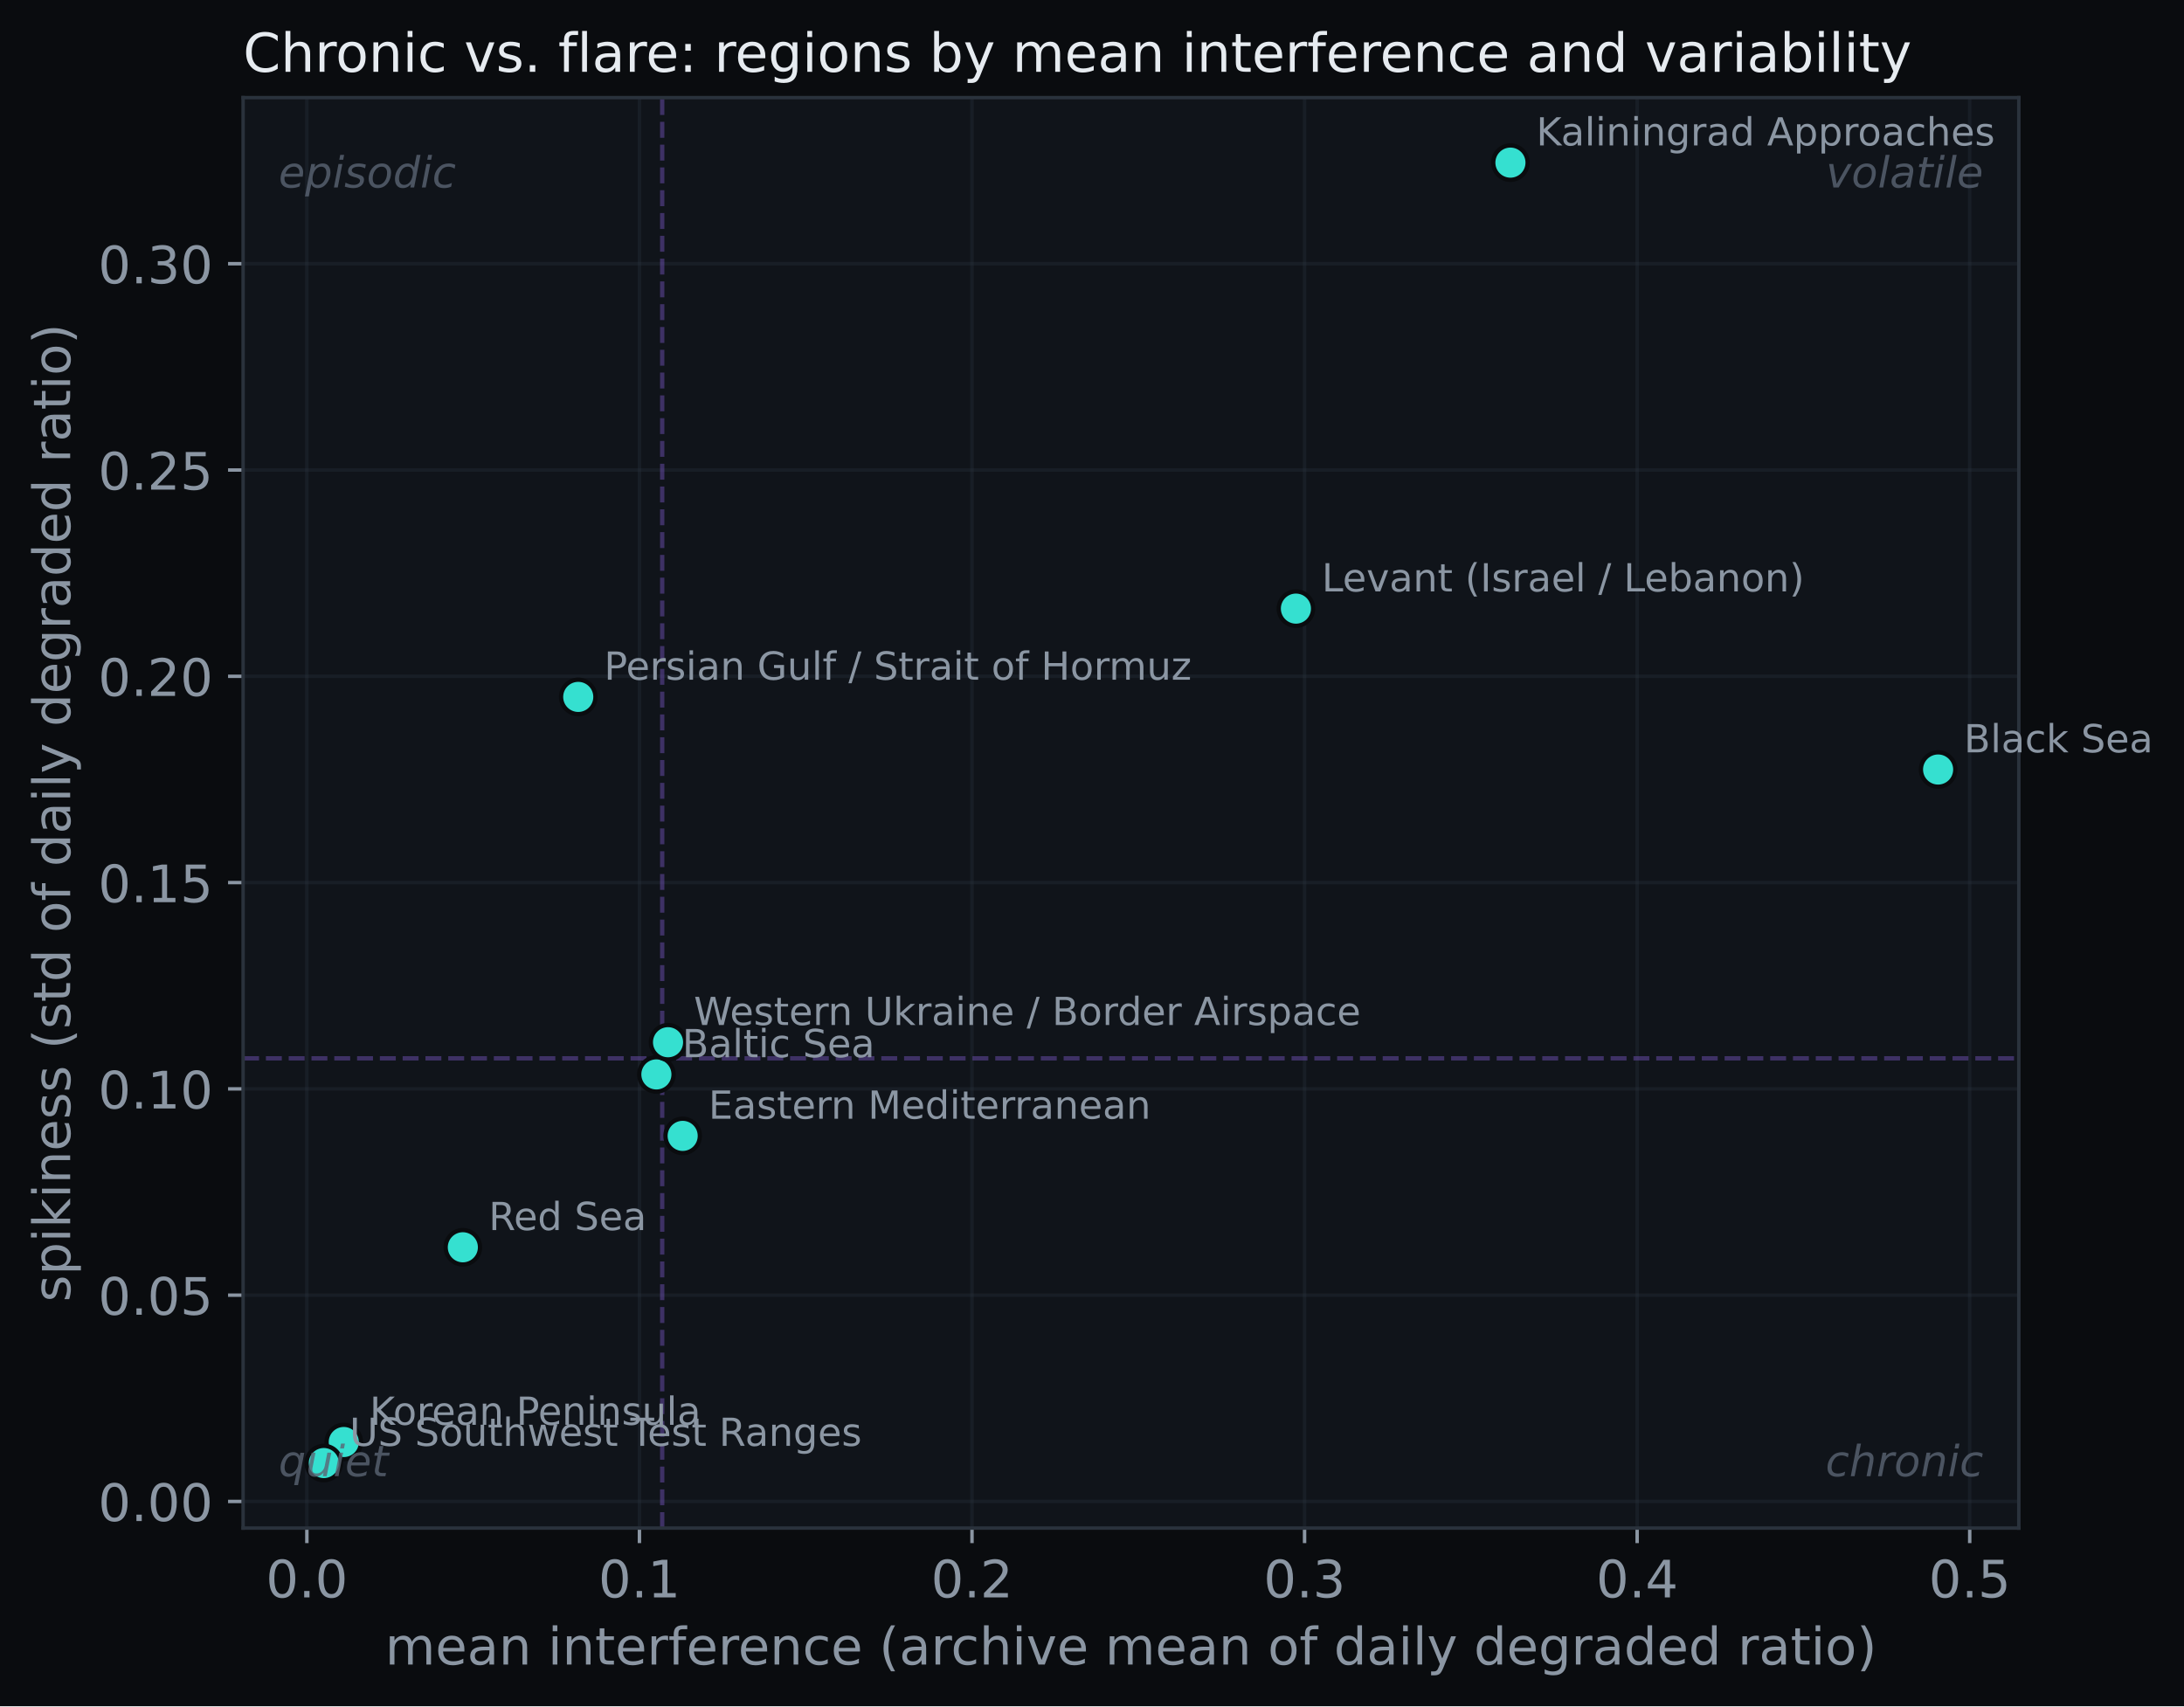
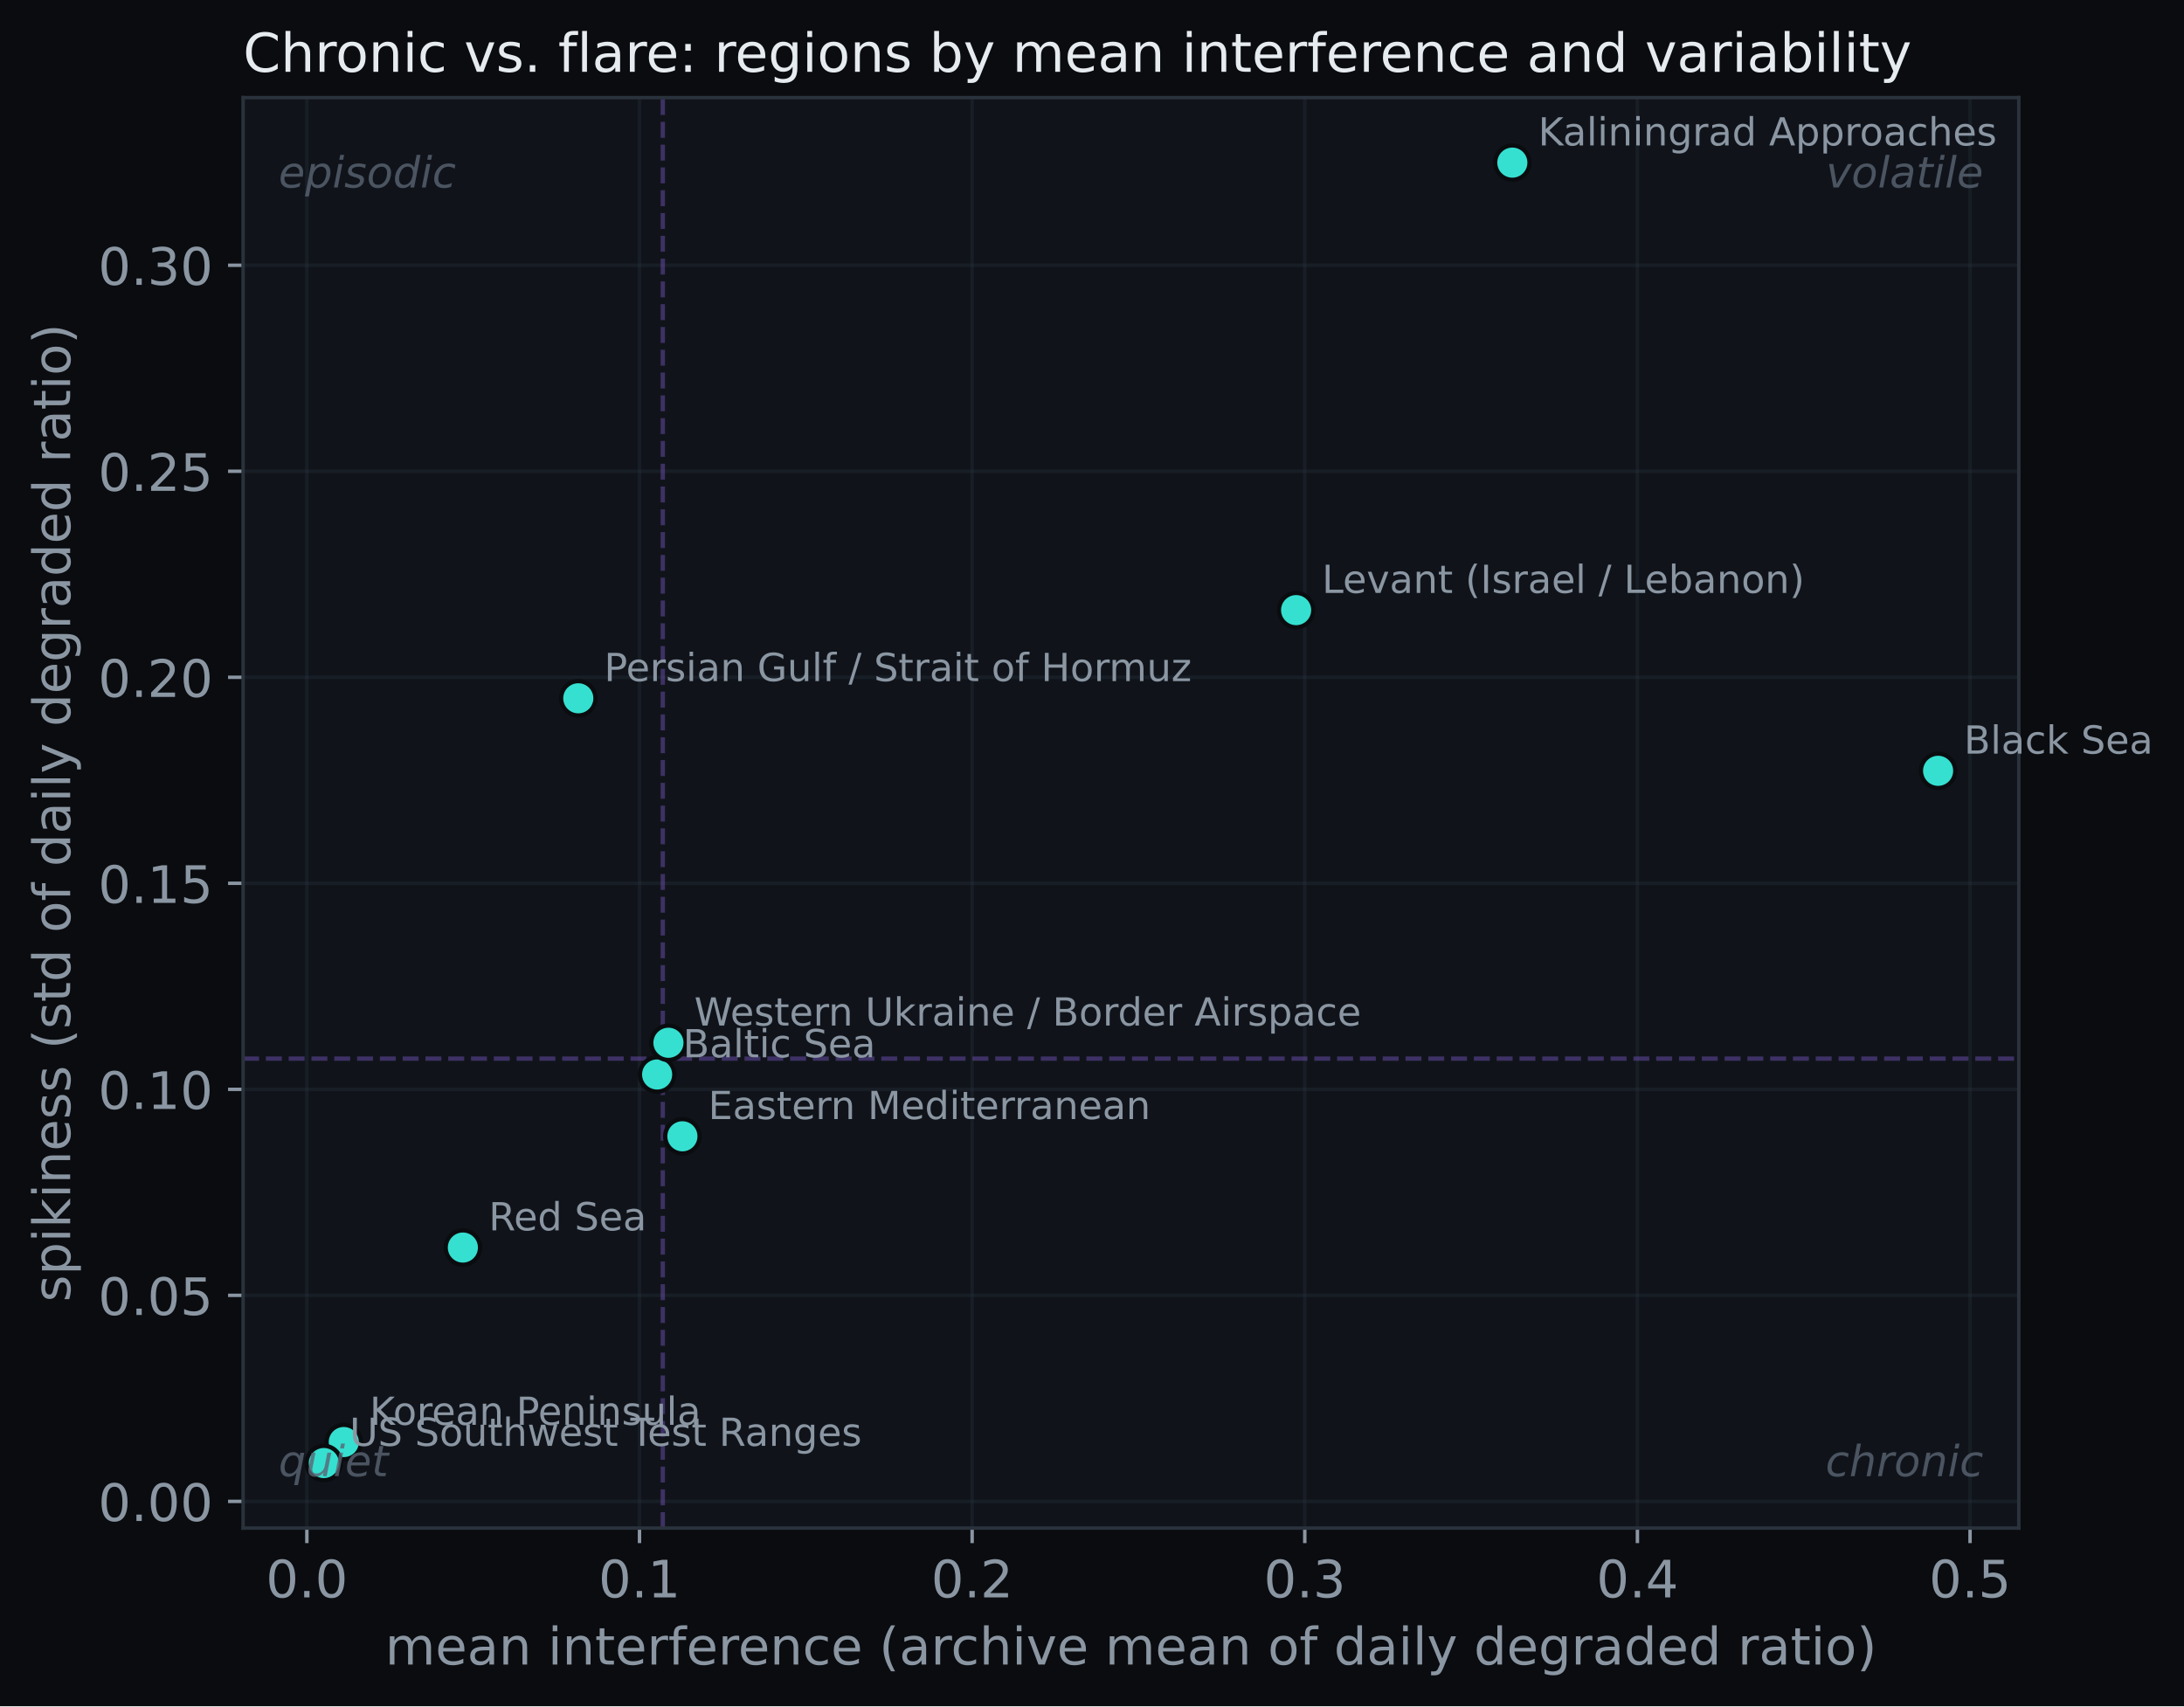
<svg xmlns="http://www.w3.org/2000/svg" xmlns:xlink="http://www.w3.org/1999/xlink" width="507.861pt" height="396.766pt" viewBox="0 0 507.861 396.766" version="1.1">
  <defs>
    <style type="text/css">*{stroke-linejoin: round; stroke-linecap: butt}</style>
  </defs>
  <g id="figure_1">
    <g id="patch_1">
      <path d="M 0 396.766  L 507.861 396.766  L 507.861 0  L 0 0  z " style="fill: #0a0c0f" />
    </g>
    <g id="axes_1">
      <g id="patch_2">
        <path d="M 56.532 355.338  L 469.452 355.338  L 469.452 22.698  L 56.532 22.698  z " style="fill: #10141a" />
      </g>
      <g id="matplotlib.axis_1">
        <g id="xtick_1">
          <g id="line2d_1">
-             <path d="M 71.358 355.338  L 71.358 22.698  " clip-path="url(#pd56197a560)" style="fill: none; stroke: #2a323c; stroke-opacity: 0.35; stroke-width: 0.8; stroke-linecap: square" />
+             <path d="M 71.357 355.338  L 71.357 22.698  " clip-path="url(#p5ee7ee4a9e)" style="fill: none; stroke: #2a323c; stroke-opacity: 0.35; stroke-width: 0.8; stroke-linecap: square" />
          </g>
          <g id="line2d_2">
            <defs>
-               <path id="ma269013136" d="M 0 0  L 0 3.5  " style="stroke: #8b96a3; stroke-width: 0.8" />
+               <path id="m06dfb34350" d="M 0 0  L 0 3.5  " style="stroke: #8b96a3; stroke-width: 0.8" />
            </defs>
            <g>
-               <use xlink:href="#ma269013136" x="71.358" y="355.338" style="fill: #8b96a3; stroke: #8b96a3; stroke-width: 0.8" />
+               <use xlink:href="#m06dfb34350" x="71.357" y="355.338" style="fill: #8b96a3; stroke: #8b96a3; stroke-width: 0.8" />
            </g>
          </g>
          <g id="text_1">
-             <text style="font-size: 12px; font-family: 'DejaVu Sans'; text-anchor: middle; fill: #8b96a3" x="71.358" y="371.456" transform="rotate(-0 71.35753 371.4562)">0.0</text>
+             <text style="font-size: 12px; font-family: 'DejaVu Sans'; text-anchor: middle; fill: #8b96a3" x="71.357" y="371.456" transform="rotate(-0 71.35672 371.4562)">0.0</text>
          </g>
        </g>
        <g id="xtick_2">
          <g id="line2d_3">
-             <path d="M 148.692 355.338  L 148.692 22.698  " clip-path="url(#pd56197a560)" style="fill: none; stroke: #2a323c; stroke-opacity: 0.35; stroke-width: 0.8; stroke-linecap: square" />
+             <path d="M 148.707 355.338  L 148.707 22.698  " clip-path="url(#p5ee7ee4a9e)" style="fill: none; stroke: #2a323c; stroke-opacity: 0.35; stroke-width: 0.8; stroke-linecap: square" />
          </g>
          <g id="line2d_4">
            <g>
-               <use xlink:href="#ma269013136" x="148.692" y="355.338" style="fill: #8b96a3; stroke: #8b96a3; stroke-width: 0.8" />
+               <use xlink:href="#m06dfb34350" x="148.707" y="355.338" style="fill: #8b96a3; stroke: #8b96a3; stroke-width: 0.8" />
            </g>
          </g>
          <g id="text_2">
-             <text style="font-size: 12px; font-family: 'DejaVu Sans'; text-anchor: middle; fill: #8b96a3" x="148.692" y="371.456" transform="rotate(-0 148.6921 371.4562)">0.1</text>
+             <text style="font-size: 12px; font-family: 'DejaVu Sans'; text-anchor: middle; fill: #8b96a3" x="148.707" y="371.456" transform="rotate(-0 148.7072 371.4562)">0.1</text>
          </g>
        </g>
        <g id="xtick_3">
          <g id="line2d_5">
-             <path d="M 226.027 355.338  L 226.027 22.698  " clip-path="url(#pd56197a560)" style="fill: none; stroke: #2a323c; stroke-opacity: 0.35; stroke-width: 0.8; stroke-linecap: square" />
+             <path d="M 226.058 355.338  L 226.058 22.698  " clip-path="url(#p5ee7ee4a9e)" style="fill: none; stroke: #2a323c; stroke-opacity: 0.35; stroke-width: 0.8; stroke-linecap: square" />
          </g>
          <g id="line2d_6">
            <g>
-               <use xlink:href="#ma269013136" x="226.027" y="355.338" style="fill: #8b96a3; stroke: #8b96a3; stroke-width: 0.8" />
+               <use xlink:href="#m06dfb34350" x="226.058" y="355.338" style="fill: #8b96a3; stroke: #8b96a3; stroke-width: 0.8" />
            </g>
          </g>
          <g id="text_3">
-             <text style="font-size: 12px; font-family: 'DejaVu Sans'; text-anchor: middle; fill: #8b96a3" x="226.027" y="371.456" transform="rotate(-0 226.0266 371.4562)">0.2</text>
+             <text style="font-size: 12px; font-family: 'DejaVu Sans'; text-anchor: middle; fill: #8b96a3" x="226.058" y="371.456" transform="rotate(-0 226.0577 371.4562)">0.2</text>
          </g>
        </g>
        <g id="xtick_4">
          <g id="line2d_7">
-             <path d="M 303.361 355.338  L 303.361 22.698  " clip-path="url(#pd56197a560)" style="fill: none; stroke: #2a323c; stroke-opacity: 0.35; stroke-width: 0.8; stroke-linecap: square" />
+             <path d="M 303.408 355.338  L 303.408 22.698  " clip-path="url(#p5ee7ee4a9e)" style="fill: none; stroke: #2a323c; stroke-opacity: 0.35; stroke-width: 0.8; stroke-linecap: square" />
          </g>
          <g id="line2d_8">
            <g>
-               <use xlink:href="#ma269013136" x="303.361" y="355.338" style="fill: #8b96a3; stroke: #8b96a3; stroke-width: 0.8" />
+               <use xlink:href="#m06dfb34350" x="303.408" y="355.338" style="fill: #8b96a3; stroke: #8b96a3; stroke-width: 0.8" />
            </g>
          </g>
          <g id="text_4">
-             <text style="font-size: 12px; font-family: 'DejaVu Sans'; text-anchor: middle; fill: #8b96a3" x="303.361" y="371.456" transform="rotate(-0 303.3611 371.4562)">0.3</text>
+             <text style="font-size: 12px; font-family: 'DejaVu Sans'; text-anchor: middle; fill: #8b96a3" x="303.408" y="371.456" transform="rotate(-0 303.4081 371.4562)">0.3</text>
          </g>
        </g>
        <g id="xtick_5">
          <g id="line2d_9">
-             <path d="M 380.696 355.338  L 380.696 22.698  " clip-path="url(#pd56197a560)" style="fill: none; stroke: #2a323c; stroke-opacity: 0.35; stroke-width: 0.8; stroke-linecap: square" />
+             <path d="M 380.759 355.338  L 380.759 22.698  " clip-path="url(#p5ee7ee4a9e)" style="fill: none; stroke: #2a323c; stroke-opacity: 0.35; stroke-width: 0.8; stroke-linecap: square" />
          </g>
          <g id="line2d_10">
            <g>
-               <use xlink:href="#ma269013136" x="380.696" y="355.338" style="fill: #8b96a3; stroke: #8b96a3; stroke-width: 0.8" />
+               <use xlink:href="#m06dfb34350" x="380.759" y="355.338" style="fill: #8b96a3; stroke: #8b96a3; stroke-width: 0.8" />
            </g>
          </g>
          <g id="text_5">
-             <text style="font-size: 12px; font-family: 'DejaVu Sans'; text-anchor: middle; fill: #8b96a3" x="380.696" y="371.456" transform="rotate(-0 380.6957 371.4562)">0.4</text>
+             <text style="font-size: 12px; font-family: 'DejaVu Sans'; text-anchor: middle; fill: #8b96a3" x="380.759" y="371.456" transform="rotate(-0 380.7586 371.4562)">0.4</text>
          </g>
        </g>
        <g id="xtick_6">
          <g id="line2d_11">
-             <path d="M 458.03 355.338  L 458.03 22.698  " clip-path="url(#pd56197a560)" style="fill: none; stroke: #2a323c; stroke-opacity: 0.35; stroke-width: 0.8; stroke-linecap: square" />
+             <path d="M 458.109 355.338  L 458.109 22.698  " clip-path="url(#p5ee7ee4a9e)" style="fill: none; stroke: #2a323c; stroke-opacity: 0.35; stroke-width: 0.8; stroke-linecap: square" />
          </g>
          <g id="line2d_12">
            <g>
-               <use xlink:href="#ma269013136" x="458.03" y="355.338" style="fill: #8b96a3; stroke: #8b96a3; stroke-width: 0.8" />
+               <use xlink:href="#m06dfb34350" x="458.109" y="355.338" style="fill: #8b96a3; stroke: #8b96a3; stroke-width: 0.8" />
            </g>
          </g>
          <g id="text_6">
-             <text style="font-size: 12px; font-family: 'DejaVu Sans'; text-anchor: middle; fill: #8b96a3" x="458.03" y="371.456" transform="rotate(-0 458.0302 371.4562)">0.5</text>
+             <text style="font-size: 12px; font-family: 'DejaVu Sans'; text-anchor: middle; fill: #8b96a3" x="458.109" y="371.456" transform="rotate(-0 458.1091 371.4562)">0.5</text>
          </g>
        </g>
        <g id="text_7">
          <text style="font-size: 12px; font-family: 'DejaVu Sans'; text-anchor: middle; fill: #8b96a3" x="262.993" y="387.07" transform="rotate(-0 262.9925 387.0699)">mean interference (archive mean of daily degraded ratio)</text>
        </g>
      </g>
      <g id="matplotlib.axis_2">
        <g id="ytick_1">
          <g id="line2d_13">
-             <path d="M 56.532 349.14  L 469.452 349.14  " clip-path="url(#pd56197a560)" style="fill: none; stroke: #2a323c; stroke-opacity: 0.35; stroke-width: 0.8; stroke-linecap: square" />
+             <path d="M 56.532 349.129  L 469.452 349.129  " clip-path="url(#p5ee7ee4a9e)" style="fill: none; stroke: #2a323c; stroke-opacity: 0.35; stroke-width: 0.8; stroke-linecap: square" />
          </g>
          <g id="line2d_14">
            <defs>
-               <path id="maaee836fdf" d="M 0 0  L -3.5 0  " style="stroke: #8b96a3; stroke-width: 0.8" />
+               <path id="m81e03213c7" d="M 0 0  L -3.5 0  " style="stroke: #8b96a3; stroke-width: 0.8" />
            </defs>
            <g>
-               <use xlink:href="#maaee836fdf" x="56.532" y="349.14" style="fill: #8b96a3; stroke: #8b96a3; stroke-width: 0.8" />
+               <use xlink:href="#m81e03213c7" x="56.532" y="349.129" style="fill: #8b96a3; stroke: #8b96a3; stroke-width: 0.8" />
            </g>
          </g>
          <g id="text_8">
-             <text style="font-size: 12px; font-family: 'DejaVu Sans'; text-anchor: end; fill: #8b96a3" x="49.532" y="353.699" transform="rotate(-0 49.5325 353.6994)">0.00</text>
+             <text style="font-size: 12px; font-family: 'DejaVu Sans'; text-anchor: end; fill: #8b96a3" x="49.532" y="353.688" transform="rotate(-0 49.5325 353.6881)">0.00</text>
          </g>
        </g>
        <g id="ytick_2">
          <g id="line2d_15">
-             <path d="M 56.532 301.171  L 469.452 301.171  " clip-path="url(#pd56197a560)" style="fill: none; stroke: #2a323c; stroke-opacity: 0.35; stroke-width: 0.8; stroke-linecap: square" />
+             <path d="M 56.532 301.22  L 469.452 301.22  " clip-path="url(#p5ee7ee4a9e)" style="fill: none; stroke: #2a323c; stroke-opacity: 0.35; stroke-width: 0.8; stroke-linecap: square" />
          </g>
          <g id="line2d_16">
            <g>
-               <use xlink:href="#maaee836fdf" x="56.532" y="301.171" style="fill: #8b96a3; stroke: #8b96a3; stroke-width: 0.8" />
+               <use xlink:href="#m81e03213c7" x="56.532" y="301.22" style="fill: #8b96a3; stroke: #8b96a3; stroke-width: 0.8" />
            </g>
          </g>
          <g id="text_9">
-             <text style="font-size: 12px; font-family: 'DejaVu Sans'; text-anchor: end; fill: #8b96a3" x="49.532" y="305.73" transform="rotate(-0 49.5325 305.7299)">0.05</text>
+             <text style="font-size: 12px; font-family: 'DejaVu Sans'; text-anchor: end; fill: #8b96a3" x="49.532" y="305.779" transform="rotate(-0 49.5325 305.7794)">0.05</text>
          </g>
        </g>
        <g id="ytick_3">
          <g id="line2d_17">
-             <path d="M 56.532 253.201  L 469.452 253.201  " clip-path="url(#pd56197a560)" style="fill: none; stroke: #2a323c; stroke-opacity: 0.35; stroke-width: 0.8; stroke-linecap: square" />
+             <path d="M 56.532 253.312  L 469.452 253.312  " clip-path="url(#p5ee7ee4a9e)" style="fill: none; stroke: #2a323c; stroke-opacity: 0.35; stroke-width: 0.8; stroke-linecap: square" />
          </g>
          <g id="line2d_18">
            <g>
-               <use xlink:href="#maaee836fdf" x="56.532" y="253.201" style="fill: #8b96a3; stroke: #8b96a3; stroke-width: 0.8" />
+               <use xlink:href="#m81e03213c7" x="56.532" y="253.312" style="fill: #8b96a3; stroke: #8b96a3; stroke-width: 0.8" />
            </g>
          </g>
          <g id="text_10">
-             <text style="font-size: 12px; font-family: 'DejaVu Sans'; text-anchor: end; fill: #8b96a3" x="49.532" y="257.76" transform="rotate(-0 49.5325 257.7604)">0.10</text>
+             <text style="font-size: 12px; font-family: 'DejaVu Sans'; text-anchor: end; fill: #8b96a3" x="49.532" y="257.871" transform="rotate(-0 49.5325 257.8706)">0.10</text>
          </g>
        </g>
        <g id="ytick_4">
          <g id="line2d_19">
-             <path d="M 56.532 205.232  L 469.452 205.232  " clip-path="url(#pd56197a560)" style="fill: none; stroke: #2a323c; stroke-opacity: 0.35; stroke-width: 0.8; stroke-linecap: square" />
+             <path d="M 56.532 205.403  L 469.452 205.403  " clip-path="url(#p5ee7ee4a9e)" style="fill: none; stroke: #2a323c; stroke-opacity: 0.35; stroke-width: 0.8; stroke-linecap: square" />
          </g>
          <g id="line2d_20">
            <g>
-               <use xlink:href="#maaee836fdf" x="56.532" y="205.232" style="fill: #8b96a3; stroke: #8b96a3; stroke-width: 0.8" />
+               <use xlink:href="#m81e03213c7" x="56.532" y="205.403" style="fill: #8b96a3; stroke: #8b96a3; stroke-width: 0.8" />
            </g>
          </g>
          <g id="text_11">
-             <text style="font-size: 12px; font-family: 'DejaVu Sans'; text-anchor: end; fill: #8b96a3" x="49.532" y="209.791" transform="rotate(-0 49.5325 209.7908)">0.15</text>
+             <text style="font-size: 12px; font-family: 'DejaVu Sans'; text-anchor: end; fill: #8b96a3" x="49.532" y="209.962" transform="rotate(-0 49.5325 209.9619)">0.15</text>
          </g>
        </g>
        <g id="ytick_5">
          <g id="line2d_21">
-             <path d="M 56.532 157.262  L 469.452 157.262  " clip-path="url(#pd56197a560)" style="fill: none; stroke: #2a323c; stroke-opacity: 0.35; stroke-width: 0.8; stroke-linecap: square" />
+             <path d="M 56.532 157.494  L 469.452 157.494  " clip-path="url(#p5ee7ee4a9e)" style="fill: none; stroke: #2a323c; stroke-opacity: 0.35; stroke-width: 0.8; stroke-linecap: square" />
          </g>
          <g id="line2d_22">
            <g>
-               <use xlink:href="#maaee836fdf" x="56.532" y="157.262" style="fill: #8b96a3; stroke: #8b96a3; stroke-width: 0.8" />
+               <use xlink:href="#m81e03213c7" x="56.532" y="157.494" style="fill: #8b96a3; stroke: #8b96a3; stroke-width: 0.8" />
            </g>
          </g>
          <g id="text_12">
-             <text style="font-size: 12px; font-family: 'DejaVu Sans'; text-anchor: end; fill: #8b96a3" x="49.532" y="161.821" transform="rotate(-0 49.5325 161.8213)">0.20</text>
+             <text style="font-size: 12px; font-family: 'DejaVu Sans'; text-anchor: end; fill: #8b96a3" x="49.532" y="162.053" transform="rotate(-0 49.5325 162.0532)">0.20</text>
          </g>
        </g>
        <g id="ytick_6">
          <g id="line2d_23">
-             <path d="M 56.532 109.293  L 469.452 109.293  " clip-path="url(#pd56197a560)" style="fill: none; stroke: #2a323c; stroke-opacity: 0.35; stroke-width: 0.8; stroke-linecap: square" />
+             <path d="M 56.532 109.585  L 469.452 109.585  " clip-path="url(#p5ee7ee4a9e)" style="fill: none; stroke: #2a323c; stroke-opacity: 0.35; stroke-width: 0.8; stroke-linecap: square" />
          </g>
          <g id="line2d_24">
            <g>
-               <use xlink:href="#maaee836fdf" x="56.532" y="109.293" style="fill: #8b96a3; stroke: #8b96a3; stroke-width: 0.8" />
+               <use xlink:href="#m81e03213c7" x="56.532" y="109.585" style="fill: #8b96a3; stroke: #8b96a3; stroke-width: 0.8" />
            </g>
          </g>
          <g id="text_13">
-             <text style="font-size: 12px; font-family: 'DejaVu Sans'; text-anchor: end; fill: #8b96a3" x="49.532" y="113.852" transform="rotate(-0 49.5325 113.8517)">0.25</text>
+             <text style="font-size: 12px; font-family: 'DejaVu Sans'; text-anchor: end; fill: #8b96a3" x="49.532" y="114.144" transform="rotate(-0 49.5325 114.1444)">0.25</text>
          </g>
        </g>
        <g id="ytick_7">
          <g id="line2d_25">
-             <path d="M 56.532 61.323  L 469.452 61.323  " clip-path="url(#pd56197a560)" style="fill: none; stroke: #2a323c; stroke-opacity: 0.35; stroke-width: 0.8; stroke-linecap: square" />
+             <path d="M 56.532 61.677  L 469.452 61.677  " clip-path="url(#p5ee7ee4a9e)" style="fill: none; stroke: #2a323c; stroke-opacity: 0.35; stroke-width: 0.8; stroke-linecap: square" />
          </g>
          <g id="line2d_26">
            <g>
-               <use xlink:href="#maaee836fdf" x="56.532" y="61.323" style="fill: #8b96a3; stroke: #8b96a3; stroke-width: 0.8" />
+               <use xlink:href="#m81e03213c7" x="56.532" y="61.677" style="fill: #8b96a3; stroke: #8b96a3; stroke-width: 0.8" />
            </g>
          </g>
          <g id="text_14">
-             <text style="font-size: 12px; font-family: 'DejaVu Sans'; text-anchor: end; fill: #8b96a3" x="49.532" y="65.882" transform="rotate(-0 49.5325 65.88219)">0.30</text>
+             <text style="font-size: 12px; font-family: 'DejaVu Sans'; text-anchor: end; fill: #8b96a3" x="49.532" y="66.236" transform="rotate(-0 49.5325 66.23566)">0.30</text>
          </g>
        </g>
        <g id="text_15">
          <text style="font-size: 12px; font-family: 'DejaVu Sans'; text-anchor: middle; fill: #8b96a3" x="16.318" y="189.018" transform="rotate(-90 16.31812 189.018)">spikiness (std of daily degraded ratio)</text>
        </g>
      </g>
      <g id="line2d_27">
-         <path d="M 153.989 355.338  L 153.989 22.698  " clip-path="url(#pd56197a560)" style="fill: none; stroke-dasharray: 3.7,1.6; stroke-dashoffset: 0; stroke: #6d4fb0; stroke-opacity: 0.5" />
+         <path d="M 154.122 355.338  L 154.122 22.698  " clip-path="url(#p5ee7ee4a9e)" style="fill: none; stroke-dasharray: 3.7,1.6; stroke-dashoffset: 0; stroke: #6d4fb0; stroke-opacity: 0.5" />
      </g>
      <g id="line2d_28">
-         <path d="M 56.532 246.102  L 469.452 246.102  " clip-path="url(#pd56197a560)" style="fill: none; stroke-dasharray: 3.7,1.6; stroke-dashoffset: 0; stroke: #6d4fb0; stroke-opacity: 0.5" />
+         <path d="M 56.532 246.173  L 469.452 246.173  " clip-path="url(#p5ee7ee4a9e)" style="fill: none; stroke-dasharray: 3.7,1.6; stroke-dashoffset: 0; stroke: #6d4fb0; stroke-opacity: 0.5" />
      </g>
      <g id="line2d_29">
        <defs>
-           <path id="m5a80ed2371" d="M 0 4  C 1.061 4 2.078 3.579 2.828 2.828  C 3.579 2.078 4 1.061 4 0  C 4 -1.061 3.579 -2.078 2.828 -2.828  C 2.078 -3.579 1.061 -4 0 -4  C -1.061 -4 -2.078 -3.579 -2.828 -2.828  C -3.579 -2.078 -4 -1.061 -4 0  C -4 1.061 -3.579 2.078 -2.828 2.828  C -2.078 3.579 -1.061 4 0 4  z " style="stroke: #0a0c0f" />
+           <path id="mf5cc8a4f25" d="M 0 4  C 1.061 4 2.078 3.579 2.828 2.828  C 3.579 2.078 4 1.061 4 0  C 4 -1.061 3.579 -2.078 2.828 -2.828  C 2.078 -3.579 1.061 -4 0 -4  C -1.061 -4 -2.078 -3.579 -2.828 -2.828  C -3.579 -2.078 -4 -1.061 -4 0  C -4 1.061 -3.579 2.078 -2.828 2.828  C -2.078 3.579 -1.061 4 0 4  z " style="stroke: #0a0c0f" />
        </defs>
-         <g clip-path="url(#pd56197a560)">
-           <use xlink:href="#m5a80ed2371" x="152.636" y="249.843" style="fill: #35e0d0; stroke: #0a0c0f" />
+         <g clip-path="url(#p5ee7ee4a9e)">
+           <use xlink:href="#mf5cc8a4f25" x="152.807" y="249.862" style="fill: #35e0d0; stroke: #0a0c0f" />
        </g>
      </g>
      <g id="line2d_30">
-         <g clip-path="url(#pd56197a560)">
-           <use xlink:href="#m5a80ed2371" x="450.683" y="178.944" style="fill: #35e0d0; stroke: #0a0c0f" />
+         <g clip-path="url(#p5ee7ee4a9e)">
+           <use xlink:href="#mf5cc8a4f25" x="450.683" y="179.245" style="fill: #35e0d0; stroke: #0a0c0f" />
        </g>
      </g>
      <g id="line2d_31">
-         <g clip-path="url(#pd56197a560)">
-           <use xlink:href="#m5a80ed2371" x="158.746" y="264.138" style="fill: #35e0d0; stroke: #0a0c0f" />
+         <g clip-path="url(#p5ee7ee4a9e)">
+           <use xlink:href="#mf5cc8a4f25" x="158.685" y="264.235" style="fill: #35e0d0; stroke: #0a0c0f" />
        </g>
      </g>
      <g id="line2d_32">
-         <g clip-path="url(#pd56197a560)">
-           <use xlink:href="#m5a80ed2371" x="351.231" y="37.818" style="fill: #35e0d0; stroke: #0a0c0f" />
+         <g clip-path="url(#p5ee7ee4a9e)">
+           <use xlink:href="#mf5cc8a4f25" x="351.675" y="37.818" style="fill: #35e0d0; stroke: #0a0c0f" />
        </g>
      </g>
      <g id="line2d_33">
-         <g clip-path="url(#pd56197a560)">
-           <use xlink:href="#m5a80ed2371" x="79.942" y="335.325" style="fill: #35e0d0; stroke: #0a0c0f" />
+         <g clip-path="url(#p5ee7ee4a9e)">
+           <use xlink:href="#mf5cc8a4f25" x="79.943" y="335.331" style="fill: #35e0d0; stroke: #0a0c0f" />
        </g>
      </g>
      <g id="line2d_34">
-         <g clip-path="url(#pd56197a560)">
-           <use xlink:href="#m5a80ed2371" x="301.35" y="141.528" style="fill: #35e0d0; stroke: #0a0c0f" />
+         <g clip-path="url(#p5ee7ee4a9e)">
+           <use xlink:href="#mf5cc8a4f25" x="301.397" y="141.876" style="fill: #35e0d0; stroke: #0a0c0f" />
        </g>
      </g>
      <g id="line2d_35">
-         <g clip-path="url(#pd56197a560)">
-           <use xlink:href="#m5a80ed2371" x="134.463" y="162.059" style="fill: #35e0d0; stroke: #0a0c0f" />
+         <g clip-path="url(#p5ee7ee4a9e)">
+           <use xlink:href="#mf5cc8a4f25" x="134.475" y="162.381" style="fill: #35e0d0; stroke: #0a0c0f" />
        </g>
      </g>
      <g id="line2d_36">
-         <g clip-path="url(#pd56197a560)">
-           <use xlink:href="#m5a80ed2371" x="107.627" y="290.042" style="fill: #35e0d0; stroke: #0a0c0f" />
+         <g clip-path="url(#p5ee7ee4a9e)">
+           <use xlink:href="#mf5cc8a4f25" x="107.634" y="290.105" style="fill: #35e0d0; stroke: #0a0c0f" />
        </g>
      </g>
      <g id="line2d_37">
-         <g clip-path="url(#pd56197a560)">
-           <use xlink:href="#m5a80ed2371" x="155.343" y="242.36" style="fill: #35e0d0; stroke: #0a0c0f" />
+         <g clip-path="url(#p5ee7ee4a9e)">
+           <use xlink:href="#mf5cc8a4f25" x="155.437" y="242.484" style="fill: #35e0d0; stroke: #0a0c0f" />
        </g>
      </g>
      <g id="line2d_38">
-         <g clip-path="url(#pd56197a560)">
-           <use xlink:href="#m5a80ed2371" x="75.302" y="340.218" style="fill: #35e0d0; stroke: #0a0c0f" />
+         <g clip-path="url(#p5ee7ee4a9e)">
+           <use xlink:href="#mf5cc8a4f25" x="75.302" y="340.218" style="fill: #35e0d0; stroke: #0a0c0f" />
        </g>
      </g>
      <g id="patch_3">
        <path d="M 56.532 355.338  L 56.532 22.698  " style="fill: none; stroke: #2a323c; stroke-width: 0.8; stroke-linejoin: miter; stroke-linecap: square" />
      </g>
      <g id="patch_4">
        <path d="M 469.452 355.338  L 469.452 22.698  " style="fill: none; stroke: #2a323c; stroke-width: 0.8; stroke-linejoin: miter; stroke-linecap: square" />
      </g>
      <g id="patch_5">
        <path d="M 56.532 355.338  L 469.452 355.338  " style="fill: none; stroke: #2a323c; stroke-width: 0.8; stroke-linejoin: miter; stroke-linecap: square" />
      </g>
      <g id="patch_6">
        <path d="M 56.532 22.698  L 469.452 22.698  " style="fill: none; stroke: #2a323c; stroke-width: 0.8; stroke-linejoin: miter; stroke-linecap: square" />
      </g>
      <g id="text_16">
-         <text style="font-size: 9px; font-family: 'DejaVu Sans'; text-anchor: start; fill: #8b96a3" x="158.636" y="245.843" transform="rotate(-0 158.6361 245.8434)">Baltic Sea</text>
+         <text style="font-size: 9px; font-family: 'DejaVu Sans'; text-anchor: start; fill: #8b96a3" x="158.807" y="245.862" transform="rotate(-0 158.8068 245.8622)">Baltic Sea</text>
      </g>
      <g id="text_17">
-         <text style="font-size: 9px; font-family: 'DejaVu Sans'; text-anchor: start; fill: #8b96a3" x="456.683" y="174.944" transform="rotate(-0 456.6834 174.9444)">Black Sea</text>
+         <text style="font-size: 9px; font-family: 'DejaVu Sans'; text-anchor: start; fill: #8b96a3" x="456.683" y="175.245" transform="rotate(-0 456.6834 175.2447)">Black Sea</text>
      </g>
      <g id="text_18">
-         <text style="font-size: 9px; font-family: 'DejaVu Sans'; text-anchor: start; fill: #8b96a3" x="164.746" y="260.138" transform="rotate(-0 164.7456 260.1384)">Eastern Mediterranean</text>
+         <text style="font-size: 9px; font-family: 'DejaVu Sans'; text-anchor: start; fill: #8b96a3" x="164.685" y="260.235" transform="rotate(-0 164.6854 260.2348)">Eastern Mediterranean</text>
      </g>
      <g id="text_19">
-         <text style="font-size: 9px; font-family: 'DejaVu Sans'; text-anchor: start; fill: #8b96a3" x="357.231" y="33.818" transform="rotate(-0 357.2312 33.81805)">Kaliningrad Approaches</text>
+         <text style="font-size: 9px; font-family: 'DejaVu Sans'; text-anchor: start; fill: #8b96a3" x="357.675" y="33.818" transform="rotate(-0 357.6748 33.81805)">Kaliningrad Approaches</text>
      </g>
      <g id="text_20">
-         <text style="font-size: 9px; font-family: 'DejaVu Sans'; text-anchor: start; fill: #8b96a3" x="85.942" y="331.325" transform="rotate(-0 85.94166 331.3252)">Korean Peninsula</text>
+         <text style="font-size: 9px; font-family: 'DejaVu Sans'; text-anchor: start; fill: #8b96a3" x="85.943" y="331.331" transform="rotate(-0 85.94262 331.3314)">Korean Peninsula</text>
      </g>
      <g id="text_21">
-         <text style="font-size: 9px; font-family: 'DejaVu Sans'; text-anchor: start; fill: #8b96a3" x="307.35" y="137.528" transform="rotate(-0 307.3504 137.5282)">Levant (Israel / Lebanon)</text>
+         <text style="font-size: 9px; font-family: 'DejaVu Sans'; text-anchor: start; fill: #8b96a3" x="307.397" y="137.876" transform="rotate(-0 307.397 137.8758)">Levant (Israel / Lebanon)</text>
      </g>
      <g id="text_22">
-         <text style="font-size: 9px; font-family: 'DejaVu Sans'; text-anchor: start; fill: #8b96a3" x="140.463" y="158.059" transform="rotate(-0 140.4625 158.0592)">Persian Gulf / Strait of Hormuz</text>
+         <text style="font-size: 9px; font-family: 'DejaVu Sans'; text-anchor: start; fill: #8b96a3" x="140.475" y="158.381" transform="rotate(-0 140.4747 158.3808)">Persian Gulf / Strait of Hormuz</text>
      </g>
      <g id="text_23">
-         <text style="font-size: 9px; font-family: 'DejaVu Sans'; text-anchor: start; fill: #8b96a3" x="113.627" y="286.042" transform="rotate(-0 113.6274 286.0419)">Red Sea</text>
+         <text style="font-size: 9px; font-family: 'DejaVu Sans'; text-anchor: start; fill: #8b96a3" x="113.634" y="286.105" transform="rotate(-0 113.6341 286.1055)">Red Sea</text>
      </g>
      <g id="text_24">
-         <text style="font-size: 9px; font-family: 'DejaVu Sans'; text-anchor: start; fill: #8b96a3" x="161.343" y="238.36" transform="rotate(-0 161.3428 238.3602)">Western Ukraine / Border Airspace</text>
+         <text style="font-size: 9px; font-family: 'DejaVu Sans'; text-anchor: start; fill: #8b96a3" x="161.437" y="238.484" transform="rotate(-0 161.4367 238.4842)">Western Ukraine / Border Airspace</text>
      </g>
      <g id="text_25">
        <text style="font-size: 9px; font-family: 'DejaVu Sans'; text-anchor: start; fill: #8b96a3" x="81.302" y="336.218" transform="rotate(-0 81.30159 336.218)">US Southwest Test Ranges</text>
      </g>
      <g id="text_26">
        <text style="font-style: italic; font-size: 10px; font-family: 'DejaVu Sans'; text-anchor: end; fill: #5a6473; opacity: 0.8" x="461.194" y="43.602" transform="rotate(-0 461.1941 43.60208)">volatile</text>
      </g>
      <g id="text_27">
        <text style="font-style: italic; font-size: 10px; font-family: 'DejaVu Sans'; text-anchor: start; fill: #5a6473; opacity: 0.8" x="64.791" y="43.602" transform="rotate(-0 64.7909 43.60208)">episodic</text>
      </g>
      <g id="text_28">
        <text style="font-style: italic; font-size: 10px; font-family: 'DejaVu Sans'; text-anchor: end; fill: #5a6473; opacity: 0.8" x="461.194" y="343.279" transform="rotate(-0 461.1941 343.2792)">chronic</text>
      </g>
      <g id="text_29">
        <text style="font-style: italic; font-size: 10px; font-family: 'DejaVu Sans'; text-anchor: start; fill: #5a6473; opacity: 0.8" x="64.791" y="343.279" transform="rotate(-0 64.7909 343.2792)">quiet</text>
      </g>
      <g id="text_30">
        <text style="font-size: 12.5px; font-family: 'DejaVu Sans'; text-anchor: start; fill: #e6ebf0" x="56.532" y="16.698" transform="rotate(-0 56.5325 16.69805)">Chronic vs. flare: regions by mean interference and variability</text>
      </g>
    </g>
  </g>
  <defs>
-     <clipPath id="pd56197a560">
+     <clipPath id="p5ee7ee4a9e">
      <rect x="56.532" y="22.698" width="412.92" height="332.64" />
    </clipPath>
  </defs>
</svg>
